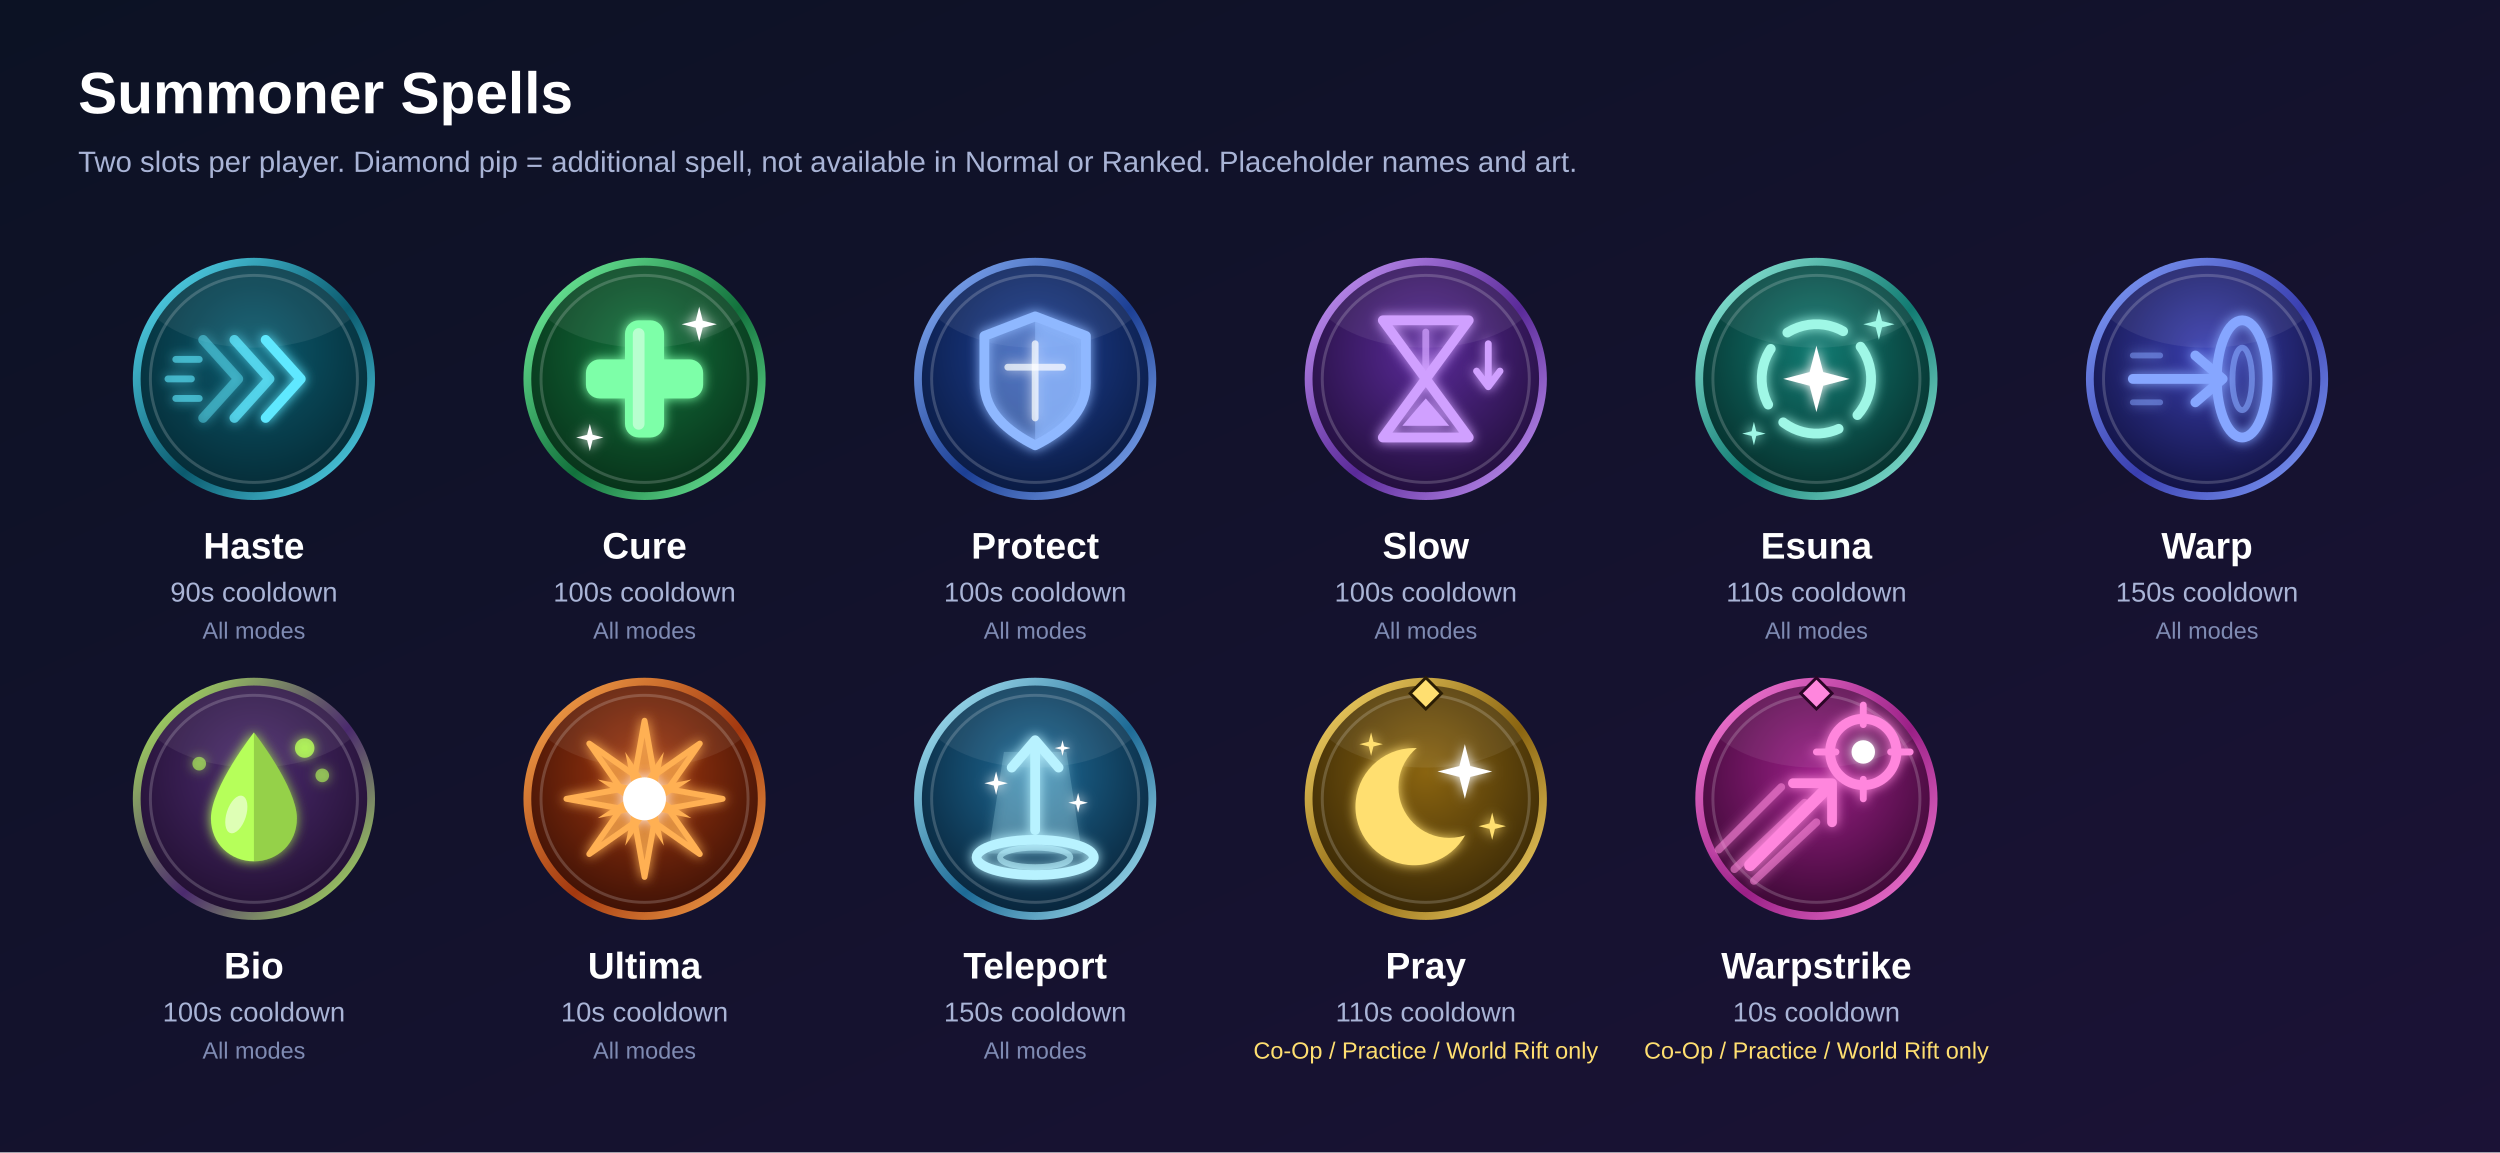
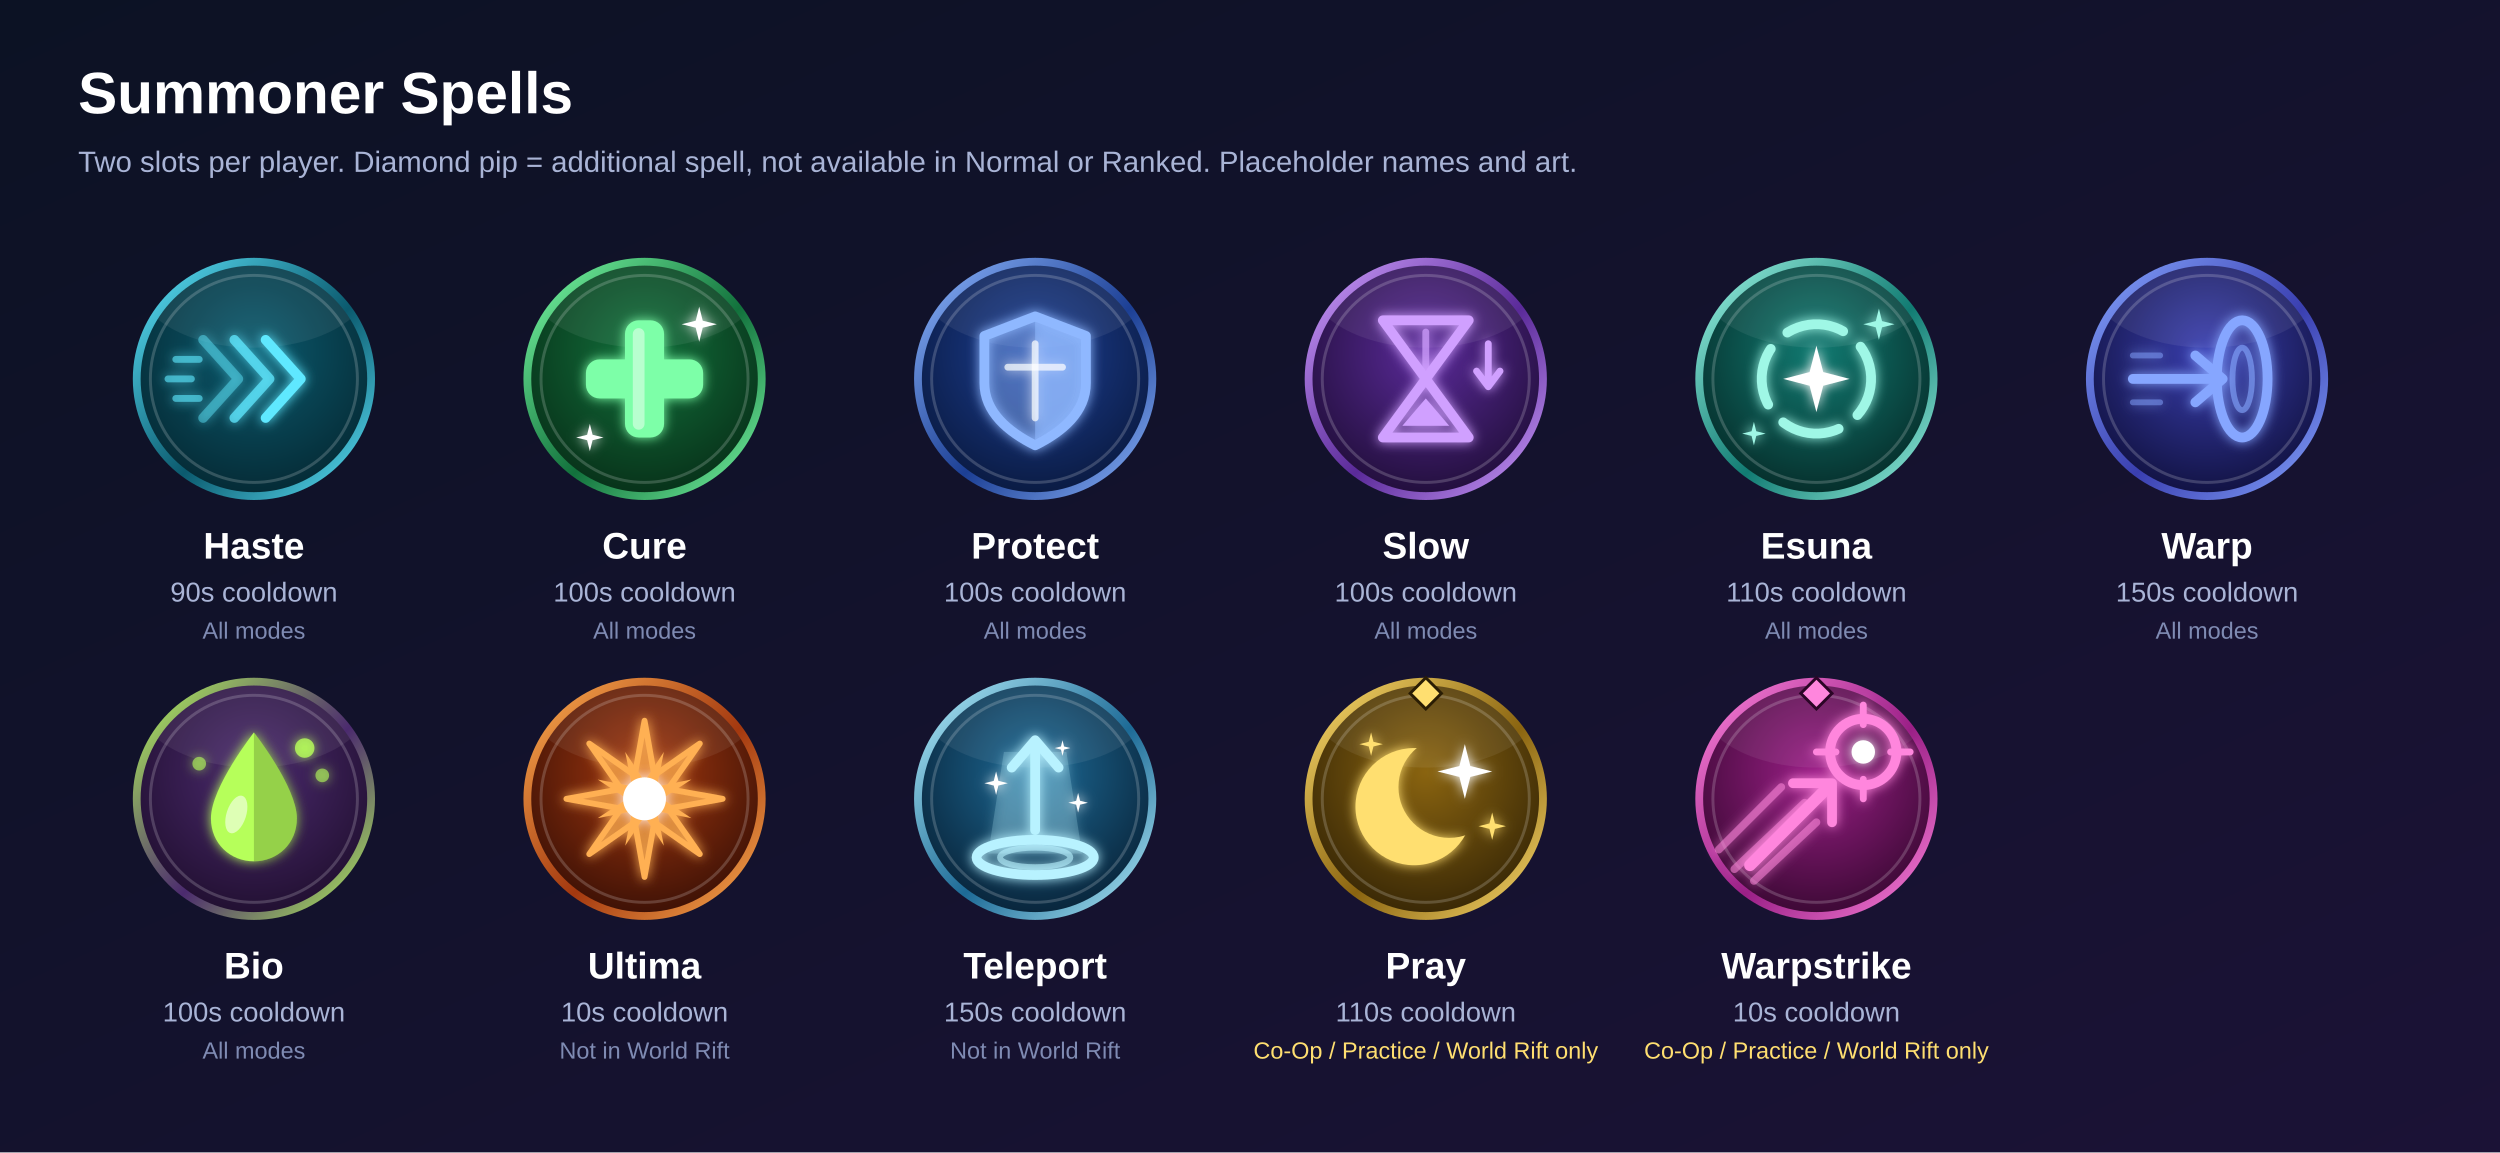
<svg xmlns="http://www.w3.org/2000/svg" width="1280" height="590" viewBox="0 0 1280 590" font-family="Segoe UI, Arial, sans-serif">
  <defs>
    <linearGradient id="sh_bg" x1="0" y1="0" x2="1" y2="1">
      <stop offset="0" stop-color="#0c1224" />
      <stop offset="1" stop-color="#1b1236" />
    </linearGradient>
  </defs>
  <defs>
    <radialGradient id="i0_bg" cx="50%" cy="38%" r="75%">
      <stop offset="0" stop-color="#0b5a6e" />
      <stop offset="1" stop-color="#04222b" />
    </radialGradient>
    <linearGradient id="i0_ring" x1="0" y1="0" x2="1" y2="1">
      <stop offset="0" stop-color="#5fe8ff" />
      <stop offset=".55" stop-color="#0b5a6e" />
      <stop offset="1" stop-color="#5fe8ff" />
    </linearGradient>
    <filter id="i0_glow" x="-30%" y="-30%" width="160%" height="160%">
      <feGaussianBlur stdDeviation="3" result="b" />
      <feMerge>
        <feMergeNode in="b" />
        <feMergeNode in="SourceGraphic" />
      </feMerge>
    </filter>
    <clipPath id="i0_clip">
      <circle cx="64" cy="64" r="58" />
    </clipPath>
    <radialGradient id="i1_bg" cx="50%" cy="38%" r="75%">
      <stop offset="0" stop-color="#12713c" />
      <stop offset="1" stop-color="#062613" />
    </radialGradient>
    <linearGradient id="i1_ring" x1="0" y1="0" x2="1" y2="1">
      <stop offset="0" stop-color="#7dffa8" />
      <stop offset=".55" stop-color="#12713c" />
      <stop offset="1" stop-color="#7dffa8" />
    </linearGradient>
    <filter id="i1_glow" x="-30%" y="-30%" width="160%" height="160%">
      <feGaussianBlur stdDeviation="3" result="b" />
      <feMerge>
        <feMergeNode in="b" />
        <feMergeNode in="SourceGraphic" />
      </feMerge>
    </filter>
    <clipPath id="i1_clip">
      <circle cx="64" cy="64" r="58" />
    </clipPath>
    <radialGradient id="i2_bg" cx="50%" cy="38%" r="75%">
      <stop offset="0" stop-color="#1c3f94" />
      <stop offset="1" stop-color="#071433" />
    </radialGradient>
    <linearGradient id="i2_ring" x1="0" y1="0" x2="1" y2="1">
      <stop offset="0" stop-color="#8fb8ff" />
      <stop offset=".55" stop-color="#1c3f94" />
      <stop offset="1" stop-color="#8fb8ff" />
    </linearGradient>
    <filter id="i2_glow" x="-30%" y="-30%" width="160%" height="160%">
      <feGaussianBlur stdDeviation="3" result="b" />
      <feMerge>
        <feMergeNode in="b" />
        <feMergeNode in="SourceGraphic" />
      </feMerge>
    </filter>
    <clipPath id="i2_clip">
      <circle cx="64" cy="64" r="58" />
    </clipPath>
    <radialGradient id="i3_bg" cx="50%" cy="38%" r="75%">
      <stop offset="0" stop-color="#5a2a99" />
      <stop offset="1" stop-color="#180a2b" />
    </radialGradient>
    <linearGradient id="i3_ring" x1="0" y1="0" x2="1" y2="1">
      <stop offset="0" stop-color="#d0a0ff" />
      <stop offset=".55" stop-color="#5a2a99" />
      <stop offset="1" stop-color="#d0a0ff" />
    </linearGradient>
    <filter id="i3_glow" x="-30%" y="-30%" width="160%" height="160%">
      <feGaussianBlur stdDeviation="3" result="b" />
      <feMerge>
        <feMergeNode in="b" />
        <feMergeNode in="SourceGraphic" />
      </feMerge>
    </filter>
    <clipPath id="i3_clip">
      <circle cx="64" cy="64" r="58" />
    </clipPath>
    <radialGradient id="i4_bg" cx="50%" cy="38%" r="75%">
      <stop offset="0" stop-color="#117b72" />
      <stop offset="1" stop-color="#04201e" />
    </radialGradient>
    <linearGradient id="i4_ring" x1="0" y1="0" x2="1" y2="1">
      <stop offset="0" stop-color="#9ff7e6" />
      <stop offset=".55" stop-color="#117b72" />
      <stop offset="1" stop-color="#9ff7e6" />
    </linearGradient>
    <filter id="i4_glow" x="-30%" y="-30%" width="160%" height="160%">
      <feGaussianBlur stdDeviation="3" result="b" />
      <feMerge>
        <feMergeNode in="b" />
        <feMergeNode in="SourceGraphic" />
      </feMerge>
    </filter>
    <clipPath id="i4_clip">
      <circle cx="64" cy="64" r="58" />
    </clipPath>
    <radialGradient id="i5_bg" cx="50%" cy="38%" r="75%">
      <stop offset="0" stop-color="#3a3fb0" />
      <stop offset="1" stop-color="#0a0a2e" />
    </radialGradient>
    <linearGradient id="i5_ring" x1="0" y1="0" x2="1" y2="1">
      <stop offset="0" stop-color="#86a6ff" />
      <stop offset=".55" stop-color="#3a3fb0" />
      <stop offset="1" stop-color="#86a6ff" />
    </linearGradient>
    <filter id="i5_glow" x="-30%" y="-30%" width="160%" height="160%">
      <feGaussianBlur stdDeviation="3" result="b" />
      <feMerge>
        <feMergeNode in="b" />
        <feMergeNode in="SourceGraphic" />
      </feMerge>
    </filter>
    <clipPath id="i5_clip">
      <circle cx="64" cy="64" r="58" />
    </clipPath>
    <radialGradient id="i6_bg" cx="50%" cy="38%" r="75%">
      <stop offset="0" stop-color="#4b2a6e" />
      <stop offset="1" stop-color="#1a0b26" />
    </radialGradient>
    <linearGradient id="i6_ring" x1="0" y1="0" x2="1" y2="1">
      <stop offset="0" stop-color="#b6ff5a" />
      <stop offset=".55" stop-color="#4b2a6e" />
      <stop offset="1" stop-color="#b6ff5a" />
    </linearGradient>
    <filter id="i6_glow" x="-30%" y="-30%" width="160%" height="160%">
      <feGaussianBlur stdDeviation="3" result="b" />
      <feMerge>
        <feMergeNode in="b" />
        <feMergeNode in="SourceGraphic" />
      </feMerge>
    </filter>
    <clipPath id="i6_clip">
      <circle cx="64" cy="64" r="58" />
    </clipPath>
    <radialGradient id="i7_bg" cx="50%" cy="38%" r="75%">
      <stop offset="0" stop-color="#a3380f" />
      <stop offset="1" stop-color="#2b0a04" />
    </radialGradient>
    <linearGradient id="i7_ring" x1="0" y1="0" x2="1" y2="1">
      <stop offset="0" stop-color="#ffb052" />
      <stop offset=".55" stop-color="#a3380f" />
      <stop offset="1" stop-color="#ffb052" />
    </linearGradient>
    <filter id="i7_glow" x="-30%" y="-30%" width="160%" height="160%">
      <feGaussianBlur stdDeviation="3" result="b" />
      <feMerge>
        <feMergeNode in="b" />
        <feMergeNode in="SourceGraphic" />
      </feMerge>
    </filter>
    <clipPath id="i7_clip">
      <circle cx="64" cy="64" r="58" />
    </clipPath>
    <radialGradient id="i8_bg" cx="50%" cy="38%" r="75%">
      <stop offset="0" stop-color="#1d6a96" />
      <stop offset="1" stop-color="#05182a" />
    </radialGradient>
    <linearGradient id="i8_ring" x1="0" y1="0" x2="1" y2="1">
      <stop offset="0" stop-color="#b8f2ff" />
      <stop offset=".55" stop-color="#1d6a96" />
      <stop offset="1" stop-color="#b8f2ff" />
    </linearGradient>
    <filter id="i8_glow" x="-30%" y="-30%" width="160%" height="160%">
      <feGaussianBlur stdDeviation="3" result="b" />
      <feMerge>
        <feMergeNode in="b" />
        <feMergeNode in="SourceGraphic" />
      </feMerge>
    </filter>
    <clipPath id="i8_clip">
      <circle cx="64" cy="64" r="58" />
    </clipPath>
    <radialGradient id="i9_bg" cx="50%" cy="38%" r="75%">
      <stop offset="0" stop-color="#8a6410" />
      <stop offset="1" stop-color="#2a1d04" />
    </radialGradient>
    <linearGradient id="i9_ring" x1="0" y1="0" x2="1" y2="1">
      <stop offset="0" stop-color="#ffdf70" />
      <stop offset=".55" stop-color="#8a6410" />
      <stop offset="1" stop-color="#ffdf70" />
    </linearGradient>
    <filter id="i9_glow" x="-30%" y="-30%" width="160%" height="160%">
      <feGaussianBlur stdDeviation="3" result="b" />
      <feMerge>
        <feMergeNode in="b" />
        <feMergeNode in="SourceGraphic" />
      </feMerge>
    </filter>
    <clipPath id="i9_clip">
      <circle cx="64" cy="64" r="58" />
    </clipPath>
    <radialGradient id="i10_bg" cx="50%" cy="38%" r="75%">
      <stop offset="0" stop-color="#9a1f86" />
      <stop offset="1" stop-color="#2b0526" />
    </radialGradient>
    <linearGradient id="i10_ring" x1="0" y1="0" x2="1" y2="1">
      <stop offset="0" stop-color="#ff86dd" />
      <stop offset=".55" stop-color="#9a1f86" />
      <stop offset="1" stop-color="#ff86dd" />
    </linearGradient>
    <filter id="i10_glow" x="-30%" y="-30%" width="160%" height="160%">
      <feGaussianBlur stdDeviation="3" result="b" />
      <feMerge>
        <feMergeNode in="b" />
        <feMergeNode in="SourceGraphic" />
      </feMerge>
    </filter>
    <clipPath id="i10_clip">
      <circle cx="64" cy="64" r="58" />
    </clipPath>
  </defs>
  <rect width="1280" height="590" fill="url(#sh_bg)" />
  <text x="40" y="58" font-size="30" font-weight="700" fill="#fff">Summoner Spells</text>
  <text x="40" y="88" font-size="15" fill="#a9b4d6">Two slots per player. Diamond pip = additional spell, not available in Normal or Ranked. Placeholder names and art.</text>
  <g transform="translate(66,130)">
    <circle cx="64" cy="64" r="62" fill="url(#i0_ring)" />
    <circle cx="64" cy="64" r="58" fill="url(#i0_bg)" />
    <g clip-path="url(#i0_clip)">
      <ellipse cx="64" cy="14" rx="60" ry="34" fill="#fff" opacity=".07" />
    </g>
    <circle cx="64" cy="64" r="53" fill="none" stroke="#fff" stroke-opacity=".18" stroke-width="1.5" />
    <g filter="url(#i0_glow)">
      <path d="M38 44 L56 64 L38 84" stroke="#5fe8ff" stroke-width="5" stroke-linecap="round" stroke-linejoin="round" fill="none" opacity=".45" />
      <path d="M54 44 L72 64 L54 84" stroke="#5fe8ff" stroke-width="5" stroke-linecap="round" stroke-linejoin="round" fill="none" opacity=".75" />
      <path d="M70 44 L88 64 L70 84" stroke="#5fe8ff" stroke-width="5" stroke-linecap="round" stroke-linejoin="round" fill="none" />
      <path d="M24 54 H36 M20 64 H32 M24 74 H36" stroke="#5fe8ff" stroke-width="3.5" stroke-linecap="round" opacity=".6" />
    </g>
  </g>
  <text x="130" y="286" text-anchor="middle" font-size="19" font-weight="700" fill="#fff">Haste</text>
  <text x="130" y="308" text-anchor="middle" font-size="14" fill="#a9b4d6">90s cooldown</text>
  <text x="130" y="327" text-anchor="middle" font-size="12" fill="#7f8bb3">All modes</text>
  <g transform="translate(266,130)">
    <circle cx="64" cy="64" r="62" fill="url(#i1_ring)" />
    <circle cx="64" cy="64" r="58" fill="url(#i1_bg)" />
    <g clip-path="url(#i1_clip)">
      <ellipse cx="64" cy="14" rx="60" ry="34" fill="#fff" opacity=".07" />
    </g>
    <circle cx="64" cy="64" r="53" fill="none" stroke="#fff" stroke-opacity=".18" stroke-width="1.5" />
    <g filter="url(#i1_glow)">
      <rect x="54" y="34" width="20" height="60" rx="7" fill="#7dffa8" />
      <rect x="34" y="54" width="60" height="20" rx="7" fill="#7dffa8" />
      <rect x="58" y="38" width="6" height="52" rx="3" fill="#fff" opacity=".45" />
      <polygon points="92.0,27.0 93.8,34.2 101.0,36.0 93.8,37.8 92.0,45.0 90.2,37.8 83.0,36.0 90.2,34.2" fill="#fff" />
      <polygon points="36.0,87.0 37.4,92.6 43.0,94.0 37.4,95.4 36.0,101.0 34.6,95.4 29.0,94.0 34.6,92.6" fill="#fff" />
    </g>
  </g>
  <text x="330" y="286" text-anchor="middle" font-size="19" font-weight="700" fill="#fff">Cure</text>
  <text x="330" y="308" text-anchor="middle" font-size="14" fill="#a9b4d6">100s cooldown</text>
  <text x="330" y="327" text-anchor="middle" font-size="12" fill="#7f8bb3">All modes</text>
  <g transform="translate(466,130)">
    <circle cx="64" cy="64" r="62" fill="url(#i2_ring)" />
    <circle cx="64" cy="64" r="58" fill="url(#i2_bg)" />
    <g clip-path="url(#i2_clip)">
      <ellipse cx="64" cy="14" rx="60" ry="34" fill="#fff" opacity=".07" />
    </g>
    <circle cx="64" cy="64" r="53" fill="none" stroke="#fff" stroke-opacity=".18" stroke-width="1.5" />
    <g filter="url(#i2_glow)">
      <path d="M64 32 L90 42 V66 C90 81 78 91 64 98 C50 91 38 81 38 66 V42 Z" fill="#8fb8ff" fill-opacity=".25" stroke="#8fb8ff" stroke-width="5" stroke-linejoin="round" />
      <path d="M64 32 L90 42 V66 C90 81 78 91 64 98 Z" fill="#8fb8ff" opacity=".55" />
      <path d="M64 46 V84" stroke="#fff" stroke-width="3.5" stroke-linecap="round" opacity=".7" />
      <path d="M50 58 H78" stroke="#fff" stroke-width="3.5" stroke-linecap="round" opacity=".7" />
    </g>
  </g>
  <text x="530" y="286" text-anchor="middle" font-size="19" font-weight="700" fill="#fff">Protect</text>
  <text x="530" y="308" text-anchor="middle" font-size="14" fill="#a9b4d6">100s cooldown</text>
  <text x="530" y="327" text-anchor="middle" font-size="12" fill="#7f8bb3">All modes</text>
  <g transform="translate(666,130)">
    <circle cx="64" cy="64" r="62" fill="url(#i3_ring)" />
    <circle cx="64" cy="64" r="58" fill="url(#i3_bg)" />
    <g clip-path="url(#i3_clip)">
      <ellipse cx="64" cy="14" rx="60" ry="34" fill="#fff" opacity=".07" />
    </g>
    <circle cx="64" cy="64" r="53" fill="none" stroke="#fff" stroke-opacity=".18" stroke-width="1.5" />
    <g filter="url(#i3_glow)">
      <path d="M42 34 H86 L64 64 L86 94 H42 L64 64 Z" stroke="#d0a0ff" stroke-width="5" stroke-linecap="round" stroke-linejoin="round" fill="none" />
      <path d="M52 88 H76 L64 74 Z" fill="#d0a0ff" />
      <path d="M64 40 V58" stroke="#d0a0ff" stroke-width="3.5" stroke-linecap="round" opacity=".7" />
      <path d="M96 46 L96 66 M90 60 L96 68 L102 60" stroke="#d0a0ff" stroke-width="3.5" stroke-linecap="round" stroke-linejoin="round" fill="none" />
    </g>
  </g>
  <text x="730" y="286" text-anchor="middle" font-size="19" font-weight="700" fill="#fff">Slow</text>
  <text x="730" y="308" text-anchor="middle" font-size="14" fill="#a9b4d6">100s cooldown</text>
  <text x="730" y="327" text-anchor="middle" font-size="12" fill="#7f8bb3">All modes</text>
  <g transform="translate(866,130)">
    <circle cx="64" cy="64" r="62" fill="url(#i4_ring)" />
    <circle cx="64" cy="64" r="58" fill="url(#i4_bg)" />
    <g clip-path="url(#i4_clip)">
      <ellipse cx="64" cy="14" rx="60" ry="34" fill="#fff" opacity=".07" />
    </g>
    <circle cx="64" cy="64" r="53" fill="none" stroke="#fff" stroke-opacity=".18" stroke-width="1.5" />
    <g filter="url(#i4_glow)">
      <circle cx="64" cy="64" r="28" stroke="#9ff7e6" stroke-width="5" fill="none" stroke-dasharray="30 12" stroke-linecap="round" transform="rotate(-20 64 64)" />
      <polygon points="64.0,47.0 67.5,60.5 81.0,64.0 67.5,67.5 64.0,81.0 60.5,67.5 47.0,64.0 60.5,60.5" fill="#fff" />
      <polygon points="96.0,28.0 97.6,34.4 104.0,36.0 97.6,37.6 96.0,44.0 94.4,37.6 88.0,36.0 94.4,34.4" fill="#9ff7e6" />
      <polygon points="32.0,86.0 33.2,90.8 38.0,92.0 33.2,93.2 32.0,98.0 30.8,93.2 26.0,92.0 30.8,90.8" fill="#9ff7e6" />
    </g>
  </g>
  <text x="930" y="286" text-anchor="middle" font-size="19" font-weight="700" fill="#fff">Esuna</text>
  <text x="930" y="308" text-anchor="middle" font-size="14" fill="#a9b4d6">110s cooldown</text>
  <text x="930" y="327" text-anchor="middle" font-size="12" fill="#7f8bb3">All modes</text>
  <g transform="translate(1066,130)">
    <circle cx="64" cy="64" r="62" fill="url(#i5_ring)" />
    <circle cx="64" cy="64" r="58" fill="url(#i5_bg)" />
    <g clip-path="url(#i5_clip)">
      <ellipse cx="64" cy="14" rx="60" ry="34" fill="#fff" opacity=".07" />
    </g>
    <circle cx="64" cy="64" r="53" fill="none" stroke="#fff" stroke-opacity=".18" stroke-width="1.5" />
    <g filter="url(#i5_glow)">
      <ellipse cx="82" cy="64" rx="13" ry="30" stroke="#86a6ff" stroke-width="5" stroke-linecap="round" stroke-linejoin="round" fill="none" />
      <ellipse cx="82" cy="64" rx="5" ry="16" stroke="#86a6ff" stroke-width="3" fill="none" opacity=".6" />
      <path d="M26 64 H70" stroke="#86a6ff" stroke-width="5" stroke-linecap="round" />
      <path d="M58 52 L72 64 L58 76" stroke="#86a6ff" stroke-width="5" stroke-linecap="round" stroke-linejoin="round" fill="none" />
      <path d="M26 52 H40 M26 76 H40" stroke="#86a6ff" stroke-width="3" stroke-linecap="round" opacity=".5" />
    </g>
  </g>
  <text x="1130" y="286" text-anchor="middle" font-size="19" font-weight="700" fill="#fff">Warp</text>
  <text x="1130" y="308" text-anchor="middle" font-size="14" fill="#a9b4d6">150s cooldown</text>
  <text x="1130" y="327" text-anchor="middle" font-size="12" fill="#7f8bb3">All modes</text>
  <g transform="translate(66,345)">
    <circle cx="64" cy="64" r="62" fill="url(#i6_ring)" />
    <circle cx="64" cy="64" r="58" fill="url(#i6_bg)" />
    <g clip-path="url(#i6_clip)">
      <ellipse cx="64" cy="14" rx="60" ry="34" fill="#fff" opacity=".07" />
    </g>
    <circle cx="64" cy="64" r="53" fill="none" stroke="#fff" stroke-opacity=".18" stroke-width="1.5" />
    <g filter="url(#i6_glow)">
      <path d="M64 30 C64 30 42 58 42 74 C42 87 52 96 64 96 C76 96 86 87 86 74 C86 58 64 30 64 30 Z" fill="#b6ff5a" />
      <path d="M64 30 C64 30 86 58 86 74 C86 87 76 96 64 96 Z" fill="#000" opacity=".18" />
      <ellipse cx="55" cy="72" rx="5" ry="10" fill="#fff" opacity=".55" transform="rotate(18 55 72)" />
      <circle cx="90" cy="38" r="5" fill="#b6ff5a" opacity=".8" />
      <circle cx="99" cy="52" r="3.5" fill="#b6ff5a" opacity=".6" />
      <circle cx="36" cy="46" r="3.5" fill="#b6ff5a" opacity=".6" />
    </g>
  </g>
  <text x="130" y="501" text-anchor="middle" font-size="19" font-weight="700" fill="#fff">Bio</text>
  <text x="130" y="523" text-anchor="middle" font-size="14" fill="#a9b4d6">100s cooldown</text>
  <text x="130" y="542" text-anchor="middle" font-size="12" fill="#7f8bb3">All modes</text>
  <g transform="translate(266,345)">
    <circle cx="64" cy="64" r="62" fill="url(#i7_ring)" />
    <circle cx="64" cy="64" r="58" fill="url(#i7_bg)" />
    <g clip-path="url(#i7_clip)">
      <ellipse cx="64" cy="14" rx="60" ry="34" fill="#fff" opacity=".07" />
    </g>
    <circle cx="64" cy="64" r="53" fill="none" stroke="#fff" stroke-opacity=".18" stroke-width="1.5" />
    <g filter="url(#i7_glow)">
      <polygon points="64.0,24.0 69.0,52.0 92.3,35.7 76.0,59.0 104.0,64.0 76.0,69.0 92.3,92.3 69.0,76.0 64.0,104.0 59.0,76.0 35.7,92.3 52.0,69.0 24.0,64.0 52.0,59.0 35.7,35.7 59.0,52.0" fill="#ffb052" fill-opacity=".35" stroke="#ffb052" stroke-width="3" stroke-linejoin="round" />
      <polygon points="73.9,40.0 70.4,57.6 88.0,54.1 73.0,64.0 88.0,73.9 70.4,70.4 73.9,88.0 64.0,73.0 54.1,88.0 57.6,70.4 40.0,73.9 55.0,64.0 40.0,54.1 57.6,57.6 54.1,40.0 64.0,55.0" fill="#ffb052" />
      <circle cx="64" cy="64" r="11" fill="#fff" />
    </g>
  </g>
  <text x="330" y="501" text-anchor="middle" font-size="19" font-weight="700" fill="#fff">Ultima</text>
  <text x="330" y="523" text-anchor="middle" font-size="14" fill="#a9b4d6">10s cooldown</text>
-   <text x="330" y="542" text-anchor="middle" font-size="12" fill="#7f8bb3">All modes</text>
+   <text x="330" y="542" text-anchor="middle" font-size="12" fill="#7f8bb3">Not in World Rift</text>
  <g transform="translate(466,345)">
    <circle cx="64" cy="64" r="62" fill="url(#i8_ring)" />
    <circle cx="64" cy="64" r="58" fill="url(#i8_bg)" />
    <g clip-path="url(#i8_clip)">
      <ellipse cx="64" cy="14" rx="60" ry="34" fill="#fff" opacity=".07" />
    </g>
    <circle cx="64" cy="64" r="53" fill="none" stroke="#fff" stroke-opacity=".18" stroke-width="1.5" />
    <g filter="url(#i8_glow)">
      <ellipse cx="64" cy="94" rx="30" ry="9" stroke="#b8f2ff" stroke-width="5" stroke-linecap="round" stroke-linejoin="round" fill="none" />
      <ellipse cx="64" cy="94" rx="18" ry="5" stroke="#b8f2ff" stroke-width="3" fill="none" opacity=".6" />
      <path d="M40 92 L48 40 H80 L88 92 Z" fill="#b8f2ff" opacity=".22" />
      <path d="M64 80 V36 M52 48 L64 34 L76 48" stroke="#b8f2ff" stroke-width="5" stroke-linecap="round" stroke-linejoin="round" fill="none" />
      <polygon points="44.0,50.0 45.2,54.8 50.0,56.0 45.2,57.2 44.0,62.0 42.8,57.2 38.0,56.0 42.8,54.8" fill="#fff" />
      <polygon points="86.0,61.0 87.0,65.0 91.0,66.0 87.0,67.0 86.0,71.0 85.0,67.0 81.0,66.0 85.0,65.0" fill="#fff" />
      <polygon points="78.0,34.0 78.8,37.2 82.0,38.0 78.8,38.8 78.0,42.0 77.2,38.8 74.0,38.0 77.2,37.2" fill="#fff" />
    </g>
  </g>
  <text x="530" y="501" text-anchor="middle" font-size="19" font-weight="700" fill="#fff">Teleport</text>
  <text x="530" y="523" text-anchor="middle" font-size="14" fill="#a9b4d6">150s cooldown</text>
-   <text x="530" y="542" text-anchor="middle" font-size="12" fill="#7f8bb3">All modes</text>
+   <text x="530" y="542" text-anchor="middle" font-size="12" fill="#7f8bb3">Not in World Rift</text>
  <g transform="translate(666,345)">
    <circle cx="64" cy="64" r="62" fill="url(#i9_ring)" />
    <circle cx="64" cy="64" r="58" fill="url(#i9_bg)" />
    <g clip-path="url(#i9_clip)">
      <ellipse cx="64" cy="14" rx="60" ry="34" fill="#fff" opacity=".07" />
    </g>
    <circle cx="64" cy="64" r="53" fill="none" stroke="#fff" stroke-opacity=".18" stroke-width="1.5" />
    <g filter="url(#i9_glow)">
      <mask id="i9_m">
        <rect width="128" height="128" fill="#fff" />
        <circle cx="76" cy="58" r="26" fill="#000" />
      </mask>
      <circle cx="58" cy="68" r="30" fill="#ffdf70" mask="url(#i9_m)" />
      <polygon points="84.0,36.0 86.8,47.2 98.0,50.0 86.8,52.8 84.0,64.0 81.2,52.8 70.0,50.0 81.2,47.2" fill="#fff" />
      <polygon points="98.0,71.0 99.4,76.6 105.0,78.0 99.4,79.4 98.0,85.0 96.6,79.4 91.0,78.0 96.6,76.6" fill="#ffdf70" />
      <polygon points="36.0,30.0 37.2,34.8 42.0,36.0 37.2,37.2 36.0,42.0 34.8,37.2 30.0,36.0 34.8,34.8" fill="#ffdf70" />
    </g>
    <polygon points="64,2 72,10 64,18 56,10" fill="#ffdf70" stroke="#2a1d04" stroke-width="1.5" />
  </g>
  <text x="730" y="501" text-anchor="middle" font-size="19" font-weight="700" fill="#fff">Pray</text>
  <text x="730" y="523" text-anchor="middle" font-size="14" fill="#a9b4d6">110s cooldown</text>
  <text x="730" y="542" text-anchor="middle" font-size="12" fill="#ffdf70">Co-Op / Practice / World Rift only</text>
  <g transform="translate(866,345)">
    <circle cx="64" cy="64" r="62" fill="url(#i10_ring)" />
    <circle cx="64" cy="64" r="58" fill="url(#i10_bg)" />
    <g clip-path="url(#i10_clip)">
      <ellipse cx="64" cy="14" rx="60" ry="34" fill="#fff" opacity=".07" />
    </g>
    <circle cx="64" cy="64" r="53" fill="none" stroke="#fff" stroke-opacity=".18" stroke-width="1.5" />
    <g filter="url(#i10_glow)">
      <path d="M22 100 L58 66 M32 106 L64 76 M14 90 L46 58" stroke="#ff86dd" stroke-width="4" stroke-linecap="round" opacity=".55" />
      <path d="M30 98 L70 58" stroke="#ff86dd" stroke-width="6" stroke-linecap="round" />
      <path d="M52 56 L72 56 L72 76" stroke="#ff86dd" stroke-width="5" stroke-linecap="round" stroke-linejoin="round" fill="none" />
      <circle cx="88" cy="40" r="17" stroke="#ff86dd" stroke-width="5" stroke-linecap="round" stroke-linejoin="round" fill="none" />
      <circle cx="88" cy="40" r="6" fill="#fff" />
      <path d="M88 16 V26 M88 54 V64 M64 40 H74 M102 40 H112" stroke="#ff86dd" stroke-width="3.5" stroke-linecap="round" />
    </g>
    <polygon points="64,2 72,10 64,18 56,10" fill="#ff86dd" stroke="#2b0526" stroke-width="1.5" />
  </g>
  <text x="930" y="501" text-anchor="middle" font-size="19" font-weight="700" fill="#fff">Warpstrike</text>
  <text x="930" y="523" text-anchor="middle" font-size="14" fill="#a9b4d6">10s cooldown</text>
  <text x="930" y="542" text-anchor="middle" font-size="12" fill="#ffdf70">Co-Op / Practice / World Rift only</text>
</svg>
